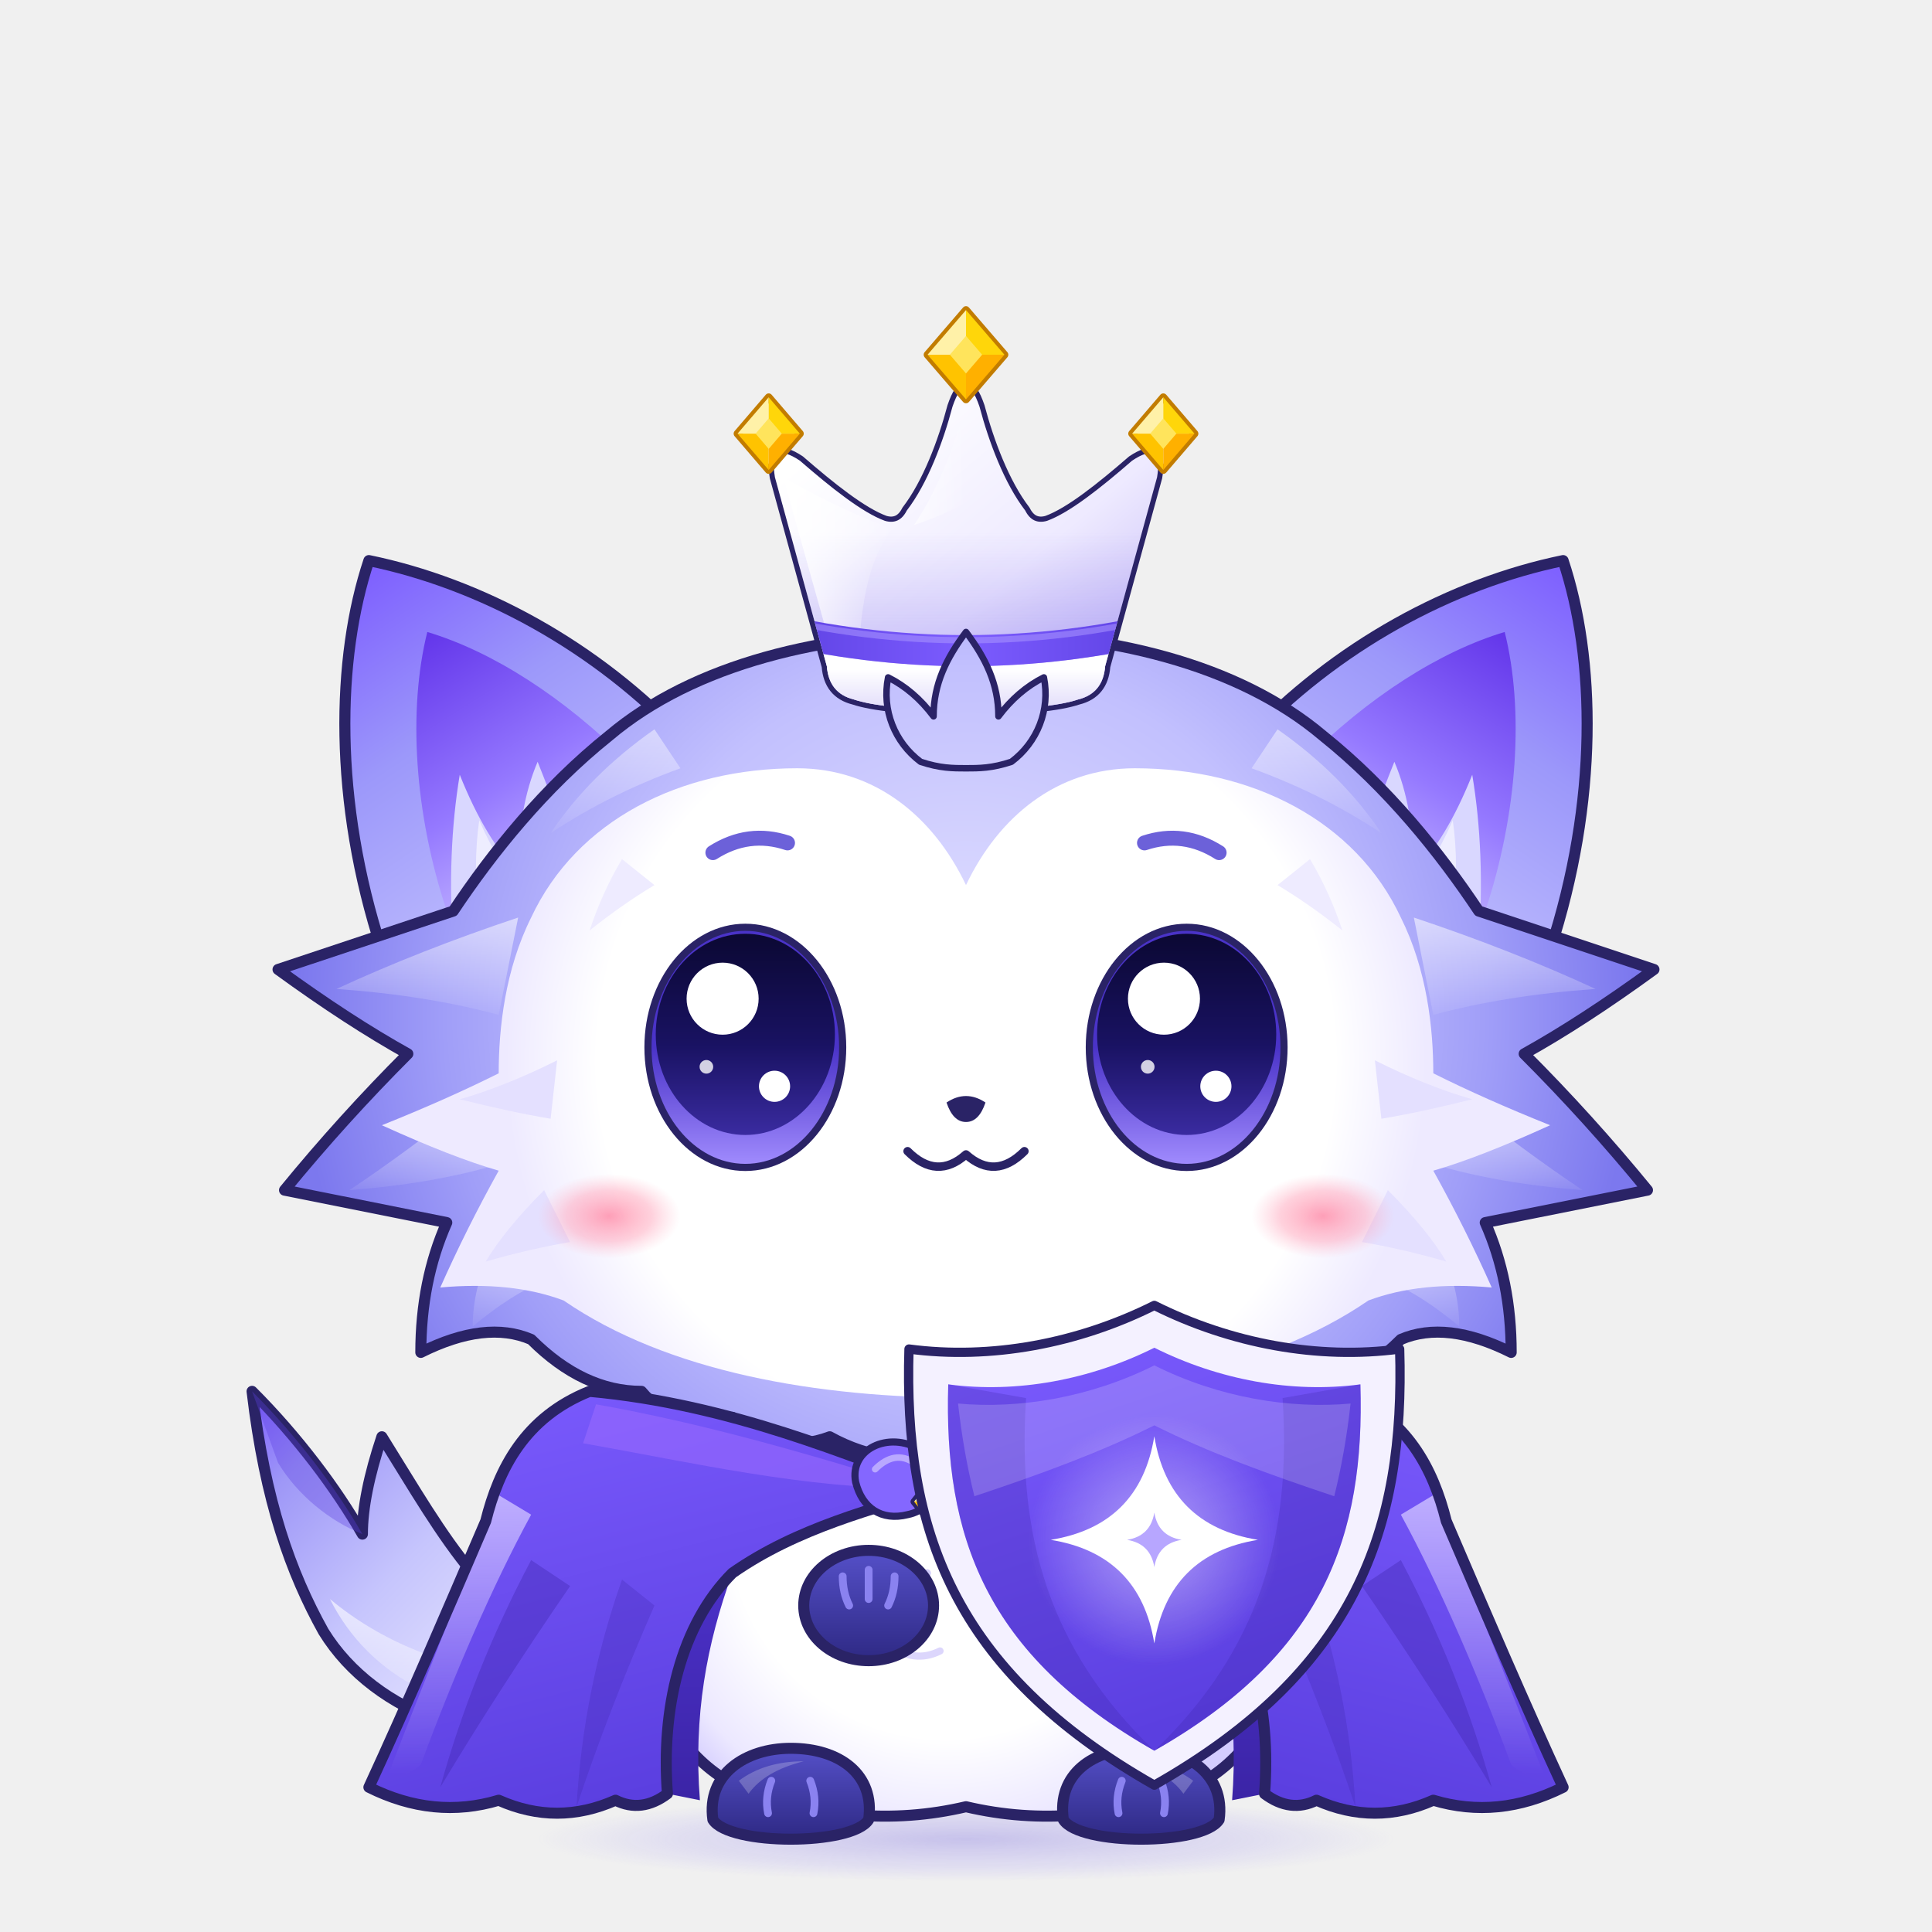
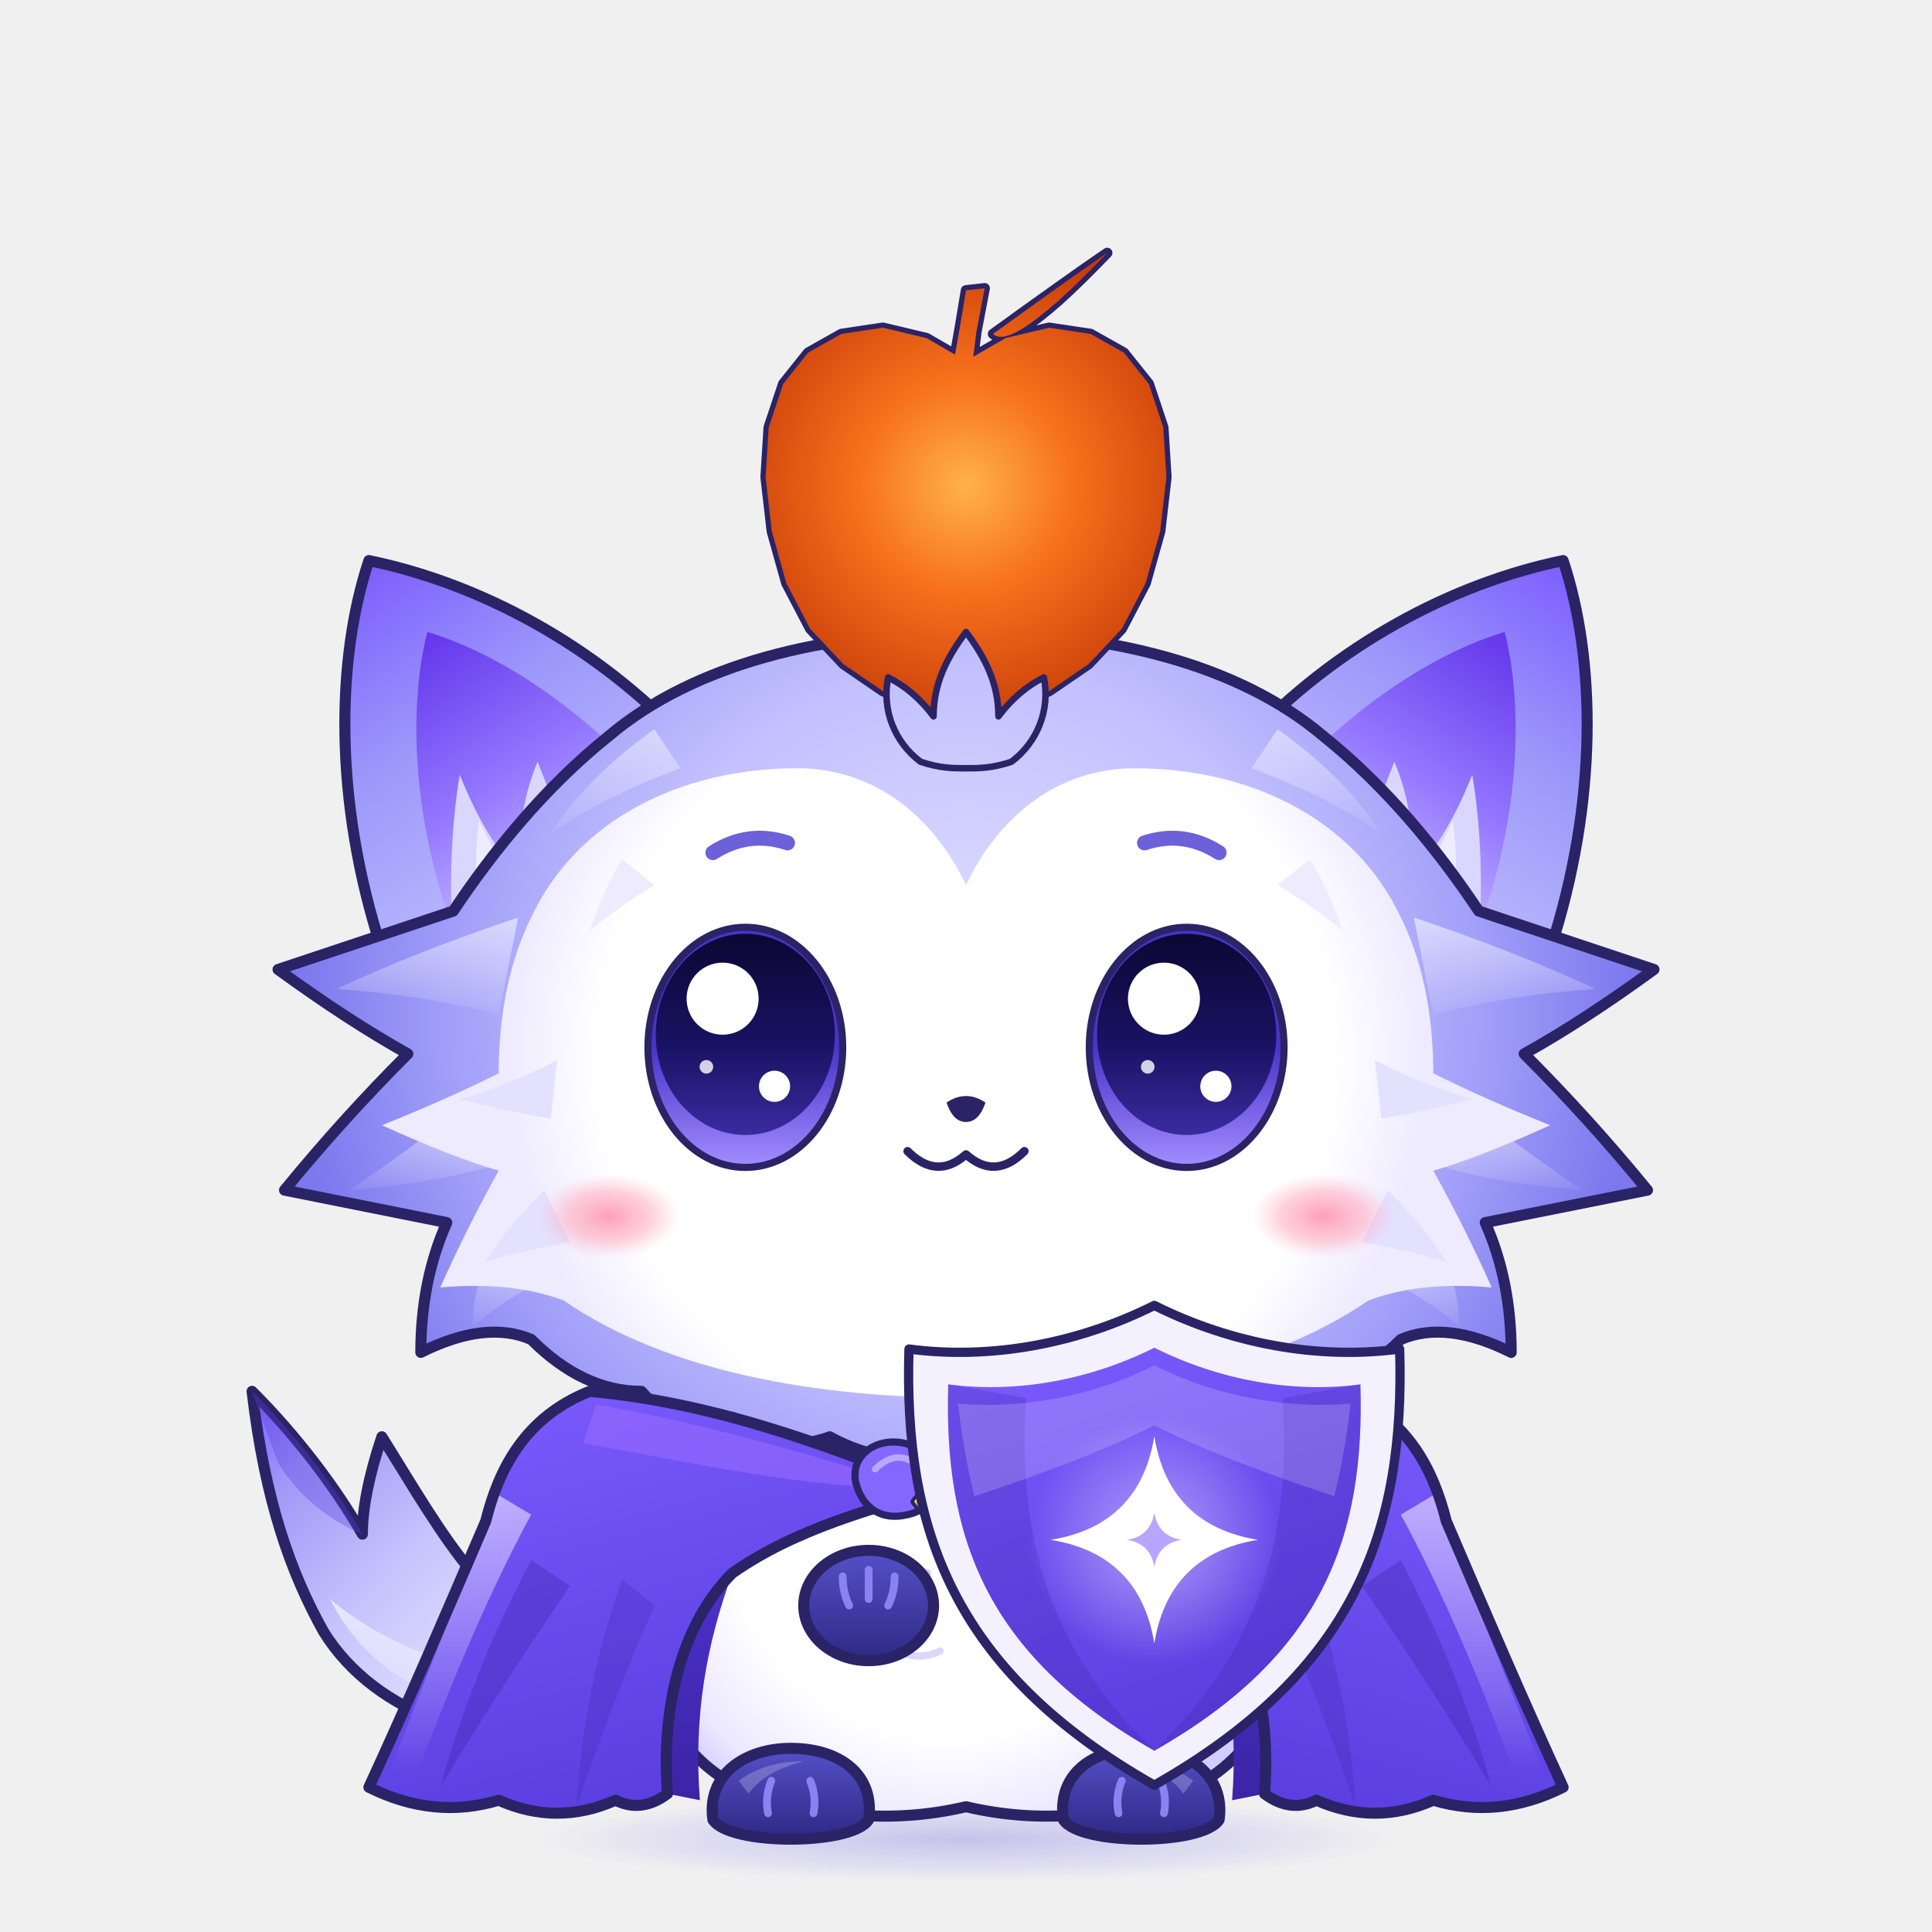
<svg xmlns="http://www.w3.org/2000/svg" viewBox="0 0 512 512" width="512" height="512" role="img">
  <defs>
    <radialGradient id="l-blush">
      <stop offset="0" stop-color="#FF8FAB" stop-opacity=".85" />
      <stop offset=".6" stop-color="#FFA3BA" stop-opacity=".5" />
      <stop offset="1" stop-color="#FFB8CA" stop-opacity="0" />
    </radialGradient>
    <radialGradient id="l-body" gradientUnits="userSpaceOnUse" cx="250" cy="392" r="108">
      <stop offset="0" stop-color="#fff" />
      <stop offset=".62" stop-color="#fff" />
      <stop offset=".88" stop-color="#ECE8FF" />
      <stop offset="1" stop-color="#D3CCFF" />
    </radialGradient>
    <linearGradient id="l-cape" x1="0" y1="0" x2=".35" y2="1">
      <stop offset="0" stop-color="#7C5CFF" />
      <stop offset="1" stop-color="#5B3FE0" />
    </linearGradient>
    <linearGradient id="l-capeHi" x1="0" y1="0" x2="0" y2="1">
      <stop offset="0" stop-color="#C2B3FF" stop-opacity=".95" />
      <stop offset="1" stop-color="#C2B3FF" stop-opacity="0" />
    </linearGradient>
    <linearGradient id="l-capeIn" x1="0" y1="0" x2="0" y2="1">
      <stop offset="0" stop-color="#4C31C9" />
      <stop offset="1" stop-color="#3B24A6" />
-     </linearGradient>
-     <linearGradient id="l-cb" x1="0" y1="0" x2="1" y2="1">
-       <stop offset=".15" stop-color="#fff" />
-       <stop offset=".6" stop-color="#EEEAFF" />
-       <stop offset="1" stop-color="#BDB1F5" />
-     </linearGradient>
-     <linearGradient id="l-cg" x1="0" y1="0" x2="1" y2="0">
-       <stop offset="0" stop-color="#fff" stop-opacity=".95" />
-       <stop offset="1" stop-color="#fff" stop-opacity="0" />
-     </linearGradient>
-     <clipPath id="l-ck">
-       <path d="M256 446C200 446 166 442 148 436Q124 430 122 404L72 222Q66 186 96 206C126 232 156 256 178 264Q192 268 199 254C219 228 234 188 243 154Q256 116 269 154C278 188 293 228 313 254Q320 268 334 264C356 256 386 232 416 206Q446 186 440 222L390 404Q388 430 364 436C346 442 312 446 256 446Z" />
-     </clipPath>
-     <linearGradient id="l-cr" x1="0" y1="0" x2="0" y2="1">
-       <stop offset=".3" stop-color="#fff" />
-       <stop offset="1" stop-color="#CFC6F7" />
-     </linearGradient>
-     <linearGradient id="l-cs" x1="0" y1="0" x2="0" y2="1">
-       <stop offset=".45" stop-color="#7D6BEB" stop-opacity="0" />
-       <stop offset=".78" stop-color="#7D6BEB" stop-opacity=".28" />
-     </linearGradient>
-     <linearGradient id="l-cv" x1="0" y1="0" x2="1" y2="0">
-       <stop offset="0" stop-color="#5B3FE0" />
-       <stop offset=".5" stop-color="#7C5CFF" />
-       <stop offset="1" stop-color="#5B3FE0" />
    </linearGradient>
    <linearGradient id="l-ear" gradientUnits="userSpaceOnUse" x1="70" y1="96" x2="150" y2="214">
      <stop offset="0" stop-color="#7C5CFF" />
      <stop offset=".4" stop-color="#9C98FA" />
      <stop offset="1" stop-color="#C9C8FF" />
    </linearGradient>
    <linearGradient id="l-earIn" gradientUnits="userSpaceOnUse" x1="88" y1="118" x2="140" y2="200">
      <stop offset="0" stop-color="#6234EA" />
      <stop offset=".55" stop-color="#9579FF" />
      <stop offset="1" stop-color="#CFC6FF" />
    </linearGradient>
    <radialGradient id="l-face" gradientUnits="userSpaceOnUse" cx="256" cy="250" r="142">
      <stop offset="0" stop-color="#fff" />
      <stop offset=".8" stop-color="#fff" />
      <stop offset="1" stop-color="#EEEAFF" />
    </radialGradient>
    <radialGradient id="l-fur" gradientUnits="userSpaceOnUse" cx="256" cy="236" r="206">
      <stop offset="0" stop-color="#E4E3FF" />
      <stop offset=".52" stop-color="#C2C0FE" />
      <stop offset=".78" stop-color="#A09EF8" />
      <stop offset="1" stop-color="#7C78EE" />
    </radialGradient>
    <radialGradient id="l-glow">
      <stop offset="0" stop-color="#E6DEFF" stop-opacity=".8" />
      <stop offset="1" stop-color="#E6DEFF" stop-opacity="0" />
    </radialGradient>
    <linearGradient id="l-hi" x1="0" y1="0" x2="0" y2="1">
      <stop offset="0" stop-color="#fff" stop-opacity=".8" />
      <stop offset="1" stop-color="#fff" stop-opacity=".1" />
    </linearGradient>
    <linearGradient id="l-iris" x1="0" y1="0" x2="0" y2="1">
      <stop offset="0" stop-color="#0B0833" />
      <stop offset=".55" stop-color="#191262" />
      <stop offset="1" stop-color="#3A2BA0" />
    </linearGradient>
    <linearGradient id="l-paw" x1="0" y1="0" x2="0" y2="1">
      <stop offset="0" stop-color="#5550C8" />
      <stop offset="1" stop-color="#2E2984" />
    </linearGradient>
    <linearGradient id="l-rim" x1="0" y1="0" x2="0" y2="1">
      <stop offset=".5" stop-color="#4A33C8" />
      <stop offset="1" stop-color="#A28DFF" />
    </linearGradient>
    <radialGradient id="l-shadow">
      <stop offset="0" stop-color="#6F5FE0" stop-opacity=".32" />
      <stop offset=".7" stop-color="#8B7CF6" stop-opacity=".14" />
      <stop offset="1" stop-color="#8B7CF6" stop-opacity="0" />
    </radialGradient>
    <linearGradient id="l-tail" gradientUnits="userSpaceOnUse" x1="168" y1="452" x2="66" y2="354">
      <stop offset="0" stop-color="#F4F2FF" />
      <stop offset=".5" stop-color="#C6C5FD" />
      <stop offset=".82" stop-color="#9E97F7" />
      <stop offset="1" stop-color="#7C5CFF" />
    </linearGradient>
  </defs>
  <g transform="matrix(.86 0 0 .86 35.84 66)">
    <ellipse cx="256" cy="490" rx="132" ry="13" fill="url(#l-shadow)" />
    <g transform="translate(-30 -2)">
      <path fill="url(#l-tail)" stroke="#2A2366" stroke-width="3.4" stroke-linejoin="round" stroke-linecap="round" d="M172 458C140 466 104 454 88 428C78 410 70 388 66 354C80 368 92 384 100 398C100 390 102 380 106 368C116 384 124 398 134 410C136 404 138 398 142 390C150 406 160 420 178 428Z" />
      <path fill="url(#l-hi)" opacity=".8" d="M160 452C128 456 102 442 90 418Q114 438 150 442Z" />
      <path fill="#5B3FE0" opacity=".35" d="M66 354C80 368 92 384 100 398C90 394 80 386 74 376Z" />
    </g>
    <path fill="url(#l-body)" stroke="#2A2366" stroke-width="3.4" stroke-linejoin="round" stroke-linecap="round" d="M256 316C200 316 166 340 158 382C150 424 158 460 186 474Q222 488 256 480Q290 488 326 474C354 460 362 424 354 382C346 340 312 316 256 316Z" />
    <path fill="none" stroke="#D2CCFA" stroke-width="2.4" stroke-linecap="round" d="M224 404Q234 412 244 408" />
    <path fill="none" stroke="#D2CCFA" stroke-width="2.4" stroke-linecap="round" d="M288 404Q278 412 268 408" />
    <path fill="none" stroke="#DCD6FC" stroke-width="2.2" stroke-linecap="round" d="M232 430Q240 436 248 432" />
    <path fill="none" stroke="#DCD6FC" stroke-width="2.2" stroke-linecap="round" d="M280 430Q272 436 264 432" />
    <path fill="url(#l-paw)" stroke="#2A2366" stroke-width="3.4" stroke-linejoin="round" stroke-linecap="round" d="M178 484C176 470 188 462 202 462C217 462 228 470 226 484C221 492 183 492 178 484Z" />
    <path fill="none" stroke="#8A82F0" stroke-width="2.4" stroke-linecap="round" d="M195 482Q194 477 196 472M209 482Q210 477 208 472" />
    <path fill="#fff" opacity=".22" d="M186 472Q194 466 206 466Q194 469 189 476Z" />
    <g transform="matrix(-1 0 0 1 512 0)">
      <path fill="url(#l-paw)" stroke="#2A2366" stroke-width="3.4" stroke-linejoin="round" stroke-linecap="round" d="M178 484C176 470 188 462 202 462C217 462 228 470 226 484C221 492 183 492 178 484Z" />
      <path fill="none" stroke="#8A82F0" stroke-width="2.4" stroke-linecap="round" d="M195 482Q194 477 196 472M209 482Q210 477 208 472" />
      <path fill="#fff" opacity=".22" d="M186 472Q194 466 206 466Q194 469 189 476Z" />
    </g>
    <path fill="url(#l-ear)" stroke="#2A2366" stroke-width="3.4" stroke-linejoin="round" stroke-linecap="round" d="M170 152C142 122 106 103 72 96C62 126 61 170 76 216L156 200Z" />
    <path fill="url(#l-earIn)" d="M152 158C132 138 110 124 90 118C84 142 86 174 96 204C114 192 134 176 152 158Z" />
    <path fill="#D9D7FF" d="M98 214Q96 186 100 162Q108 182 118 192Q118 172 124 158Q132 178 136 192Q140 180 148 172Q150 190 146 208Z" />
    <path fill="#fff" opacity=".55" d="M106 206Q104 190 106 176Q112 190 120 198Z" />
    <g transform="matrix(-1 0 0 1 512 0)">
      <path fill="url(#l-ear)" stroke="#2A2366" stroke-width="3.4" stroke-linejoin="round" stroke-linecap="round" d="M170 152C142 122 106 103 72 96C62 126 61 170 76 216L156 200Z" />
      <path fill="url(#l-earIn)" d="M152 158C132 138 110 124 90 118C84 142 86 174 96 204C114 192 134 176 152 158Z" />
      <path fill="#D9D7FF" d="M98 214Q96 186 100 162Q108 182 118 192Q118 172 124 158Q132 178 136 192Q140 180 148 172Q150 190 146 208Z" />
      <path fill="#fff" opacity=".55" d="M106 206Q104 190 106 176Q112 190 120 198Z" />
    </g>
    <path fill="url(#l-fur)" stroke="#2A2366" stroke-width="3.4" stroke-linejoin="round" stroke-linecap="round" d="M256 118C212 118 172 128 146 150C126 166 110 186 98 204Q74 212 44 222Q66 238 84 248Q64 268 46 290Q76 296 96 300Q88 318 88 340Q108 330 122 336Q138 352 156 352Q166 364 184 360Q198 372 214 366Q232 376 256 372Q280 376 298 366Q314 372 328 360Q346 364 356 352Q374 352 390 336Q404 330 424 340Q424 318 416 300Q436 296 466 290Q448 268 428 248Q446 238 468 222Q438 212 414 204C402 186 386 166 366 150C340 128 300 118 256 118Z" />
    <path fill="url(#l-hi)" opacity=".7" d="M118 206Q88 216 62 228Q90 230 112 236Z" />
    <path fill="url(#l-hi)" opacity=".7" d="M394 206Q424 216 450 228Q422 230 400 236Z" />
    <path fill="url(#l-hi)" opacity=".7" d="M104 262Q84 278 66 290Q92 288 112 282Z" />
    <path fill="url(#l-hi)" opacity=".7" d="M408 262Q428 278 446 290Q420 288 400 282Z" />
    <path fill="url(#l-hi)" opacity=".6" d="M112 304Q104 318 104 332Q116 322 126 318Z" />
    <path fill="url(#l-hi)" opacity=".6" d="M400 304Q408 318 408 332Q396 322 386 318Z" />
    <path fill="url(#l-hi)" opacity=".6" d="M160 148Q140 162 128 180Q146 168 168 160Z" />
    <path fill="url(#l-hi)" opacity=".6" d="M352 148Q372 162 384 180Q366 168 344 160Z" />
    <path fill="url(#l-face)" d="M256 196C246 175 228 160 204 160C168 160 136 176 122 206C114 222 112 240 112 254Q96 262 76 270Q98 280 112 284Q102 302 94 320Q116 318 132 324C164 346 210 354 256 354C302 354 348 346 380 324Q396 318 418 320Q410 302 400 284Q414 280 436 270Q416 262 400 254C400 240 398 222 390 206C376 176 344 160 308 160C284 160 266 175 256 196Z" />
    <path fill="#E4E0FF" d="M130 250Q114 258 100 262Q116 266 128 268Z" />
    <path fill="#E4E0FF" d="M382 250Q398 258 412 262Q396 266 384 268Z" />
    <path fill="#E4E0FF" d="M126 290Q114 302 108 312Q122 308 134 306Z" />
    <path fill="#E4E0FF" d="M386 290Q398 302 404 312Q390 308 378 306Z" />
    <path fill="#EEEBFF" d="M150 188Q144 198 140 210Q150 202 160 196Z" />
    <path fill="#EEEBFF" d="M362 188Q368 198 372 210Q362 202 352 196Z" />
    <ellipse cx="146" cy="298" rx="22" ry="13" fill="url(#l-blush)" />
    <ellipse cx="366" cy="298" rx="22" ry="13" fill="url(#l-blush)" />
    <ellipse cx="188" cy="246" rx="30" ry="37" fill="url(#l-rim)" stroke="#2A2366" stroke-width="2.2" stroke-linejoin="round" stroke-linecap="round" />
    <ellipse cx="188" cy="242" rx="27.6" ry="31" fill="url(#l-iris)" />
    <circle cx="181" cy="231" r="11.1" fill="#fff" />
    <circle cx="197" cy="258" r="4.8" fill="#fff" />
    <circle cx="176" cy="252" r="2.1" fill="#fff" opacity=".8" />
    <ellipse cx="324" cy="246" rx="30" ry="37" fill="url(#l-rim)" stroke="#2A2366" stroke-width="2.2" stroke-linejoin="round" stroke-linecap="round" />
    <ellipse cx="324" cy="242" rx="27.6" ry="31" fill="url(#l-iris)" />
    <circle cx="317" cy="231" r="11.1" fill="#fff" />
    <circle cx="333" cy="258" r="4.8" fill="#fff" />
    <circle cx="312" cy="252" r="2.1" fill="#fff" opacity=".8" />
    <path fill="none" stroke="#6C61D9" stroke-width="4.6" stroke-linecap="round" d="M178 186Q189 179 201 183" />
    <path fill="none" stroke="#6C61D9" stroke-width="4.6" stroke-linecap="round" d="M334 186Q323 179 311 183" />
    <path fill="#2A2366" d="M250 263Q256 259 262 263Q260 269 256 269Q252 269 250 263Z" />
    <path fill="none" stroke="#2A2366" stroke-width="2.6" stroke-linejoin="round" stroke-linecap="round" d="M238 278Q247 287 256 279Q265 287 274 278" />
-     <g transform="matrix(0.32 0 0 0.32 174.08 -0.72)">
-       <path fill="none" stroke="#2A2366" stroke-width="10" stroke-linejoin="round" d="M256 446C200 446 166 442 148 436Q124 430 122 404L72 222Q66 186 96 206C126 232 156 256 178 264Q192 268 199 254C219 228 234 188 243 154Q256 116 269 154C278 188 293 228 313 254Q320 268 334 264C356 256 386 232 416 206Q446 186 440 222L390 404Q388 430 364 436C346 442 312 446 256 446Z" />
-       <g clip-path="url(#l-ck)">
-         <path fill="url(#l-cb)" d="M256 446C200 446 166 442 148 436Q124 430 122 404L72 222Q66 186 96 206C126 232 156 256 178 264Q192 268 199 254C219 228 234 188 243 154Q256 116 269 154C278 188 293 228 313 254Q320 268 334 264C356 256 386 232 416 206Q446 186 440 222L390 404Q388 430 364 436C346 442 312 446 256 446Z" />
-         <path fill="url(#l-cs)" d="M256 446C200 446 166 442 148 436Q124 430 122 404L72 222Q66 186 96 206C126 232 156 256 178 264Q192 268 199 254C219 228 234 188 243 154Q256 116 269 154C278 188 293 228 313 254Q320 268 334 264C356 256 386 232 416 206Q446 186 440 222L390 404Q388 430 364 436C346 442 312 446 256 446Z" />
-         <path fill="url(#l-cg)" d="M80 222Q140 256 186 272Q160 300 154 372L122 372Z" />
-         <path fill="url(#l-cg)" opacity=".6" d="M256 150Q238 220 206 268Q236 258 256 246Z" />
-         <path fill="url(#l-cr)" d="M60 380Q256 428 452 380L452 470L60 470Z" />
-         <path fill="url(#l-cv)" d="M60 350Q256 398 452 350L452 380Q256 428 60 380Z" />
-         <path fill="#A996FF" opacity=".55" d="M60 352Q256 400 452 352L452 358Q256 406 60 358Z" />
-       </g>
-       <path fill="none" stroke="#C27C00" stroke-width="7.5" stroke-linejoin="round" d="M256 61 293 104 256 147 219 104Z" />
-       <path fill="#FFF1A8" d="M219 104 256 61 256 104Z" />
-       <path fill="#FFD60A" d="M256 61 293 104 256 104Z" />
-       <path fill="#FFC300" d="M219 104 256 104 256 147Z" />
-       <path fill="#FFB000" d="M256 104 293 104 256 147Z" />
-       <path fill="#FFE45C" d="M256 85.94 271.54 104 256 122.06 240.46 104Z" />
-       <path fill="none" stroke="#C27C00" stroke-width="7.5" stroke-linejoin="round" d="M66 145 96 180 66 215 36 180Z" />
-       <path fill="#FFF1A8" d="M36 180 66 145 66 180Z" />
-       <path fill="#FFD60A" d="M66 145 96 180 66 180Z" />
-       <path fill="#FFC300" d="M36 180 66 180 66 215Z" />
-       <path fill="#FFB000" d="M66 180 96 180 66 215Z" />
-       <path fill="#FFE45C" d="M66 165.3 78.6 180 66 194.7 53.4 180Z" />
-       <path fill="none" stroke="#C27C00" stroke-width="7.5" stroke-linejoin="round" d="M446 145 476 180 446 215 416 180Z" />
-       <path fill="#FFF1A8" d="M416 180 446 145 446 180Z" />
-       <path fill="#FFD60A" d="M446 145 476 180 446 180Z" />
-       <path fill="#FFC300" d="M416 180 446 180 446 215Z" />
-       <path fill="#FFB000" d="M446 180 476 180 446 215Z" />
-       <path fill="#FFE45C" d="M446 165.3 458.6 180 446 194.7 433.4 180Z" />
+     <g transform="matrix(0.32 0 0 0.32 174.08 -7.76)">
+       <defs>
+         <radialGradient id="l-appleg" gradientUnits="userSpaceOnUse" cx="256" cy="252" r="246">
+           <stop offset="0" stop-color="#FFB24A" />
+           <stop offset=".42" stop-color="#F7701C" />
+           <stop offset="1" stop-color="#C43A08" />
+         </radialGradient>
+       </defs>
+       <path fill="none" stroke="#2A2366" stroke-width="10" stroke-linejoin="round" d="M256.0 132.0 294.0 110.0 336.0 100.0 376.0 106.0 408.0 124.0 432.0 154.0 446.0 196.0 449.0 244.0 443.0 296.0 429.0 346.0 406.0 390.0 374.0 424.0 336.0 450.0 298.0 464.0 268.0 468.0 214.0 464.0 176.0 450.0 138.0 424.0 106.0 390.0 83.0 346.0 69.0 296.0 63.0 244.0 66.0 196.0 80.0 154.0 104.0 124.0 136.0 106.0 176.0 100.0 218.0 110.0Z M244.0 134.0 250.0 100.0 256.0 64.0 274.0 62.0 266.0 104.0 262.0 136.0Z M282.0 106.0 294.0 97.4 305.3 89.2 316.0 81.5 326.1 74.3 335.5 67.6 344.3 61.3 352.5 55.5 360.0 50.2 366.9 45.3 373.2 40.9 378.9 37.0 383.9 33.5 388.3 30.5 392.0 28.0 379.2 41.1 367.2 53.1 356.0 63.9 345.5 73.6 335.7 82.0 326.7 89.3 318.5 95.5 311.0 100.5 304.3 104.3 298.3 107.0 293.1 108.5 288.7 108.8 284.9 108.0Z" />
+       <path fill="url(#l-appleg)" d="M256.0 132.0 294.0 110.0 336.0 100.0 376.0 106.0 408.0 124.0 432.0 154.0 446.0 196.0 449.0 244.0 443.0 296.0 429.0 346.0 406.0 390.0 374.0 424.0 336.0 450.0 298.0 464.0 268.0 468.0 214.0 464.0 176.0 450.0 138.0 424.0 106.0 390.0 83.0 346.0 69.0 296.0 63.0 244.0 66.0 196.0 80.0 154.0 104.0 124.0 136.0 106.0 176.0 100.0 218.0 110.0Z M244.0 134.0 250.0 100.0 256.0 64.0 274.0 62.0 266.0 104.0 262.0 136.0Z M282.0 106.0 294.0 97.4 305.3 89.2 316.0 81.5 326.1 74.3 335.5 67.6 344.3 61.3 352.5 55.5 360.0 50.2 366.9 45.3 373.2 40.9 378.9 37.0 383.9 33.5 388.3 30.5 392.0 28.0 379.2 41.1 367.2 53.1 356.0 63.9 345.5 73.6 335.7 82.0 326.7 89.3 318.5 95.5 311.0 100.5 304.3 104.3 298.3 107.0 293.1 108.5 288.7 108.8 284.9 108.0Z" />
    </g>
    <path fill="url(#l-fur)" stroke="#2A2366" stroke-width="2" stroke-linejoin="round" d="M256 118C250 126 246 134 246 144Q240 136 232 132C230 142 234 152 242 158C248 160 252 160 256 160C260 160 264 160 270 158C278 152 282 142 280 132Q272 136 266 144C266 134 262 126 256 118Z" />
    <path fill="url(#l-cape)" d="M248 382C220 372 184 356 140 352C120 360 112 376 108 392C96 420 84 448 72 474Q92 484 112 478Q130 486 148 478Q156 482 164 476C162 450 168 424 184 408C204 394 228 388 248 382Z" />
    <path fill="url(#l-capeIn)" d="M164 476C162 450 168 424 184 408C176 430 172 452 174 478Z" />
    <path fill="#9B6BFF" opacity=".55" d="M142 356C176 362 210 372 242 382C206 382 172 374 138 368Z" />
    <path fill="#3B22A8" opacity=".35" d="M122 404Q104 438 94 474Q112 444 134 412Z" />
    <path fill="#3B22A8" opacity=".25" d="M150 410Q138 444 136 480Q146 450 160 418Z" />
    <path fill="url(#l-capeHi)" d="M112 384C100 414 88 444 78 470Q84 471 88 467C98 440 110 412 122 390Z" />
    <path fill="none" stroke="#2A2366" stroke-width="3.4" stroke-linejoin="round" stroke-linecap="round" d="M248 382C220 372 184 356 140 352C120 360 112 376 108 392C96 420 84 448 72 474Q92 484 112 478Q130 486 148 478Q156 482 164 476C162 450 168 424 184 408C204 394 228 388 248 382Z" />
    <g transform="matrix(-1 0 0 1 512 0)">
      <path fill="url(#l-cape)" d="M248 382C220 372 184 356 140 352C120 360 112 376 108 392C96 420 84 448 72 474Q92 484 112 478Q130 486 148 478Q156 482 164 476C162 450 168 424 184 408C204 394 228 388 248 382Z" />
      <path fill="url(#l-capeIn)" d="M164 476C162 450 168 424 184 408C176 430 172 452 174 478Z" />
      <path fill="#9B6BFF" opacity=".55" d="M142 356C176 362 210 372 242 382C206 382 172 374 138 368Z" />
      <path fill="#3B22A8" opacity=".35" d="M122 404Q104 438 94 474Q112 444 134 412Z" />
      <path fill="#3B22A8" opacity=".25" d="M150 410Q138 444 136 480Q146 450 160 418Z" />
      <path fill="url(#l-capeHi)" d="M112 384C100 414 88 444 78 470Q84 471 88 467C98 440 110 412 122 390Z" />
      <path fill="none" stroke="#2A2366" stroke-width="3.4" stroke-linejoin="round" stroke-linecap="round" d="M248 382C220 372 184 356 140 352C120 360 112 376 108 392C96 420 84 448 72 474Q92 484 112 478Q130 486 148 478Q156 482 164 476C162 450 168 424 184 408C204 394 228 388 248 382Z" />
    </g>
    <path fill="#8467FF" d="M222 380C220 370 232 364 242 370C250 376 248 388 238 390C230 392 224 388 222 380Z" />
    <path fill="#8467FF" d="M290 380C292 370 280 364 270 370C262 376 264 388 274 390C282 392 288 388 290 380Z" />
    <path fill="none" stroke="#B9A8FF" stroke-width="2" stroke-linecap="round" d="M228 376Q234 370 240 374" />
    <path fill="none" stroke="#B9A8FF" stroke-width="2" stroke-linecap="round" d="M284 376Q278 370 272 374" />
    <path fill="none" stroke="#2A2366" stroke-width="2.2" stroke-linejoin="round" stroke-linecap="round" d="M222 380C220 370 232 364 242 370C250 376 248 388 238 390C230 392 224 388 222 380Z" />
    <path fill="none" stroke="#2A2366" stroke-width="2.2" stroke-linejoin="round" stroke-linecap="round" d="M290 380C292 370 280 364 270 370C262 376 264 388 274 390C282 392 288 388 290 380Z" />
    <path fill="none" stroke="#2A2366" stroke-width="2.2" stroke-linejoin="round" d="M256 366 272 386 256 406 240 386Z" />
    <path fill="#FFF1A8" d="M240 386 256 366 256 386Z" />
    <path fill="#FFD60A" d="M256 366 272 386 256 386Z" />
    <path fill="#FFC300" d="M240 386 256 386 256 406Z" />
    <path fill="#FFB000" d="M256 386 272 386 256 406Z" />
    <path fill="#FFE45C" d="M256 377.6 262.72 386 256 394.4 249.28 386Z" />
    <g transform="translate(58 8) scale(.84) translate(48.8 60)">
      <path fill="#F4F1FF" stroke="#2A2366" stroke-width="3.4" stroke-linejoin="round" stroke-linecap="round" d="M256 318C228 332 196 338 166 334C164 400 182 452 256 494C330 452 348 400 346 334C316 338 284 332 256 318Z" />
      <g transform="matrix(.84 0 0 .84 40.96 66.4)">
        <path fill="url(#l-cape)" d="M256 318C228 332 196 338 166 334C164 400 182 452 256 494C330 452 348 400 346 334C316 338 284 332 256 318Z" />
        <path fill="#3B22A8" opacity=".25" d="M166 334C164 400 182 452 256 494C210 450 196 400 200 340Z" />
        <path fill="#3B22A8" opacity=".25" d="M346 334C348 400 330 452 256 494C302 450 316 400 312 340Z" />
      </g>
      <path fill="#fff" opacity=".18" d="M256 340C232 352 206 356 184 354Q186 372 190 388C214 380 236 372 256 362C276 372 298 380 322 388Q326 372 328 354C306 356 280 352 256 340Z" />
      <circle cx="256" cy="404" r="46" fill="url(#l-glow)" opacity=".7" />
      <path fill="#fff" d="M256 366Q261.32 398.68 294 404Q261.32 409.32 256 442Q250.68 409.32 218 404Q250.68 398.68 256 366Z" />
      <path fill="#7C5CFF" opacity=".55" d="M256 394Q257.4 402.6 266 404Q257.4 405.4 256 414Q254.6 405.4 246 404Q254.6 402.6 256 394Z" />
    </g>
    <g transform="translate(226 418)">
      <ellipse cx="0" cy="0" rx="20" ry="17" fill="url(#l-paw)" stroke="#2A2366" stroke-width="3.4" stroke-linejoin="round" stroke-linecap="round" />
      <path fill="none" stroke="#8A82F0" stroke-width="2.4" stroke-linecap="round" d="M-8 -9Q-8 -4 -6 0M0 -11V-2M8 -9Q8 -4 6 0" />
    </g>
  </g>
</svg>
